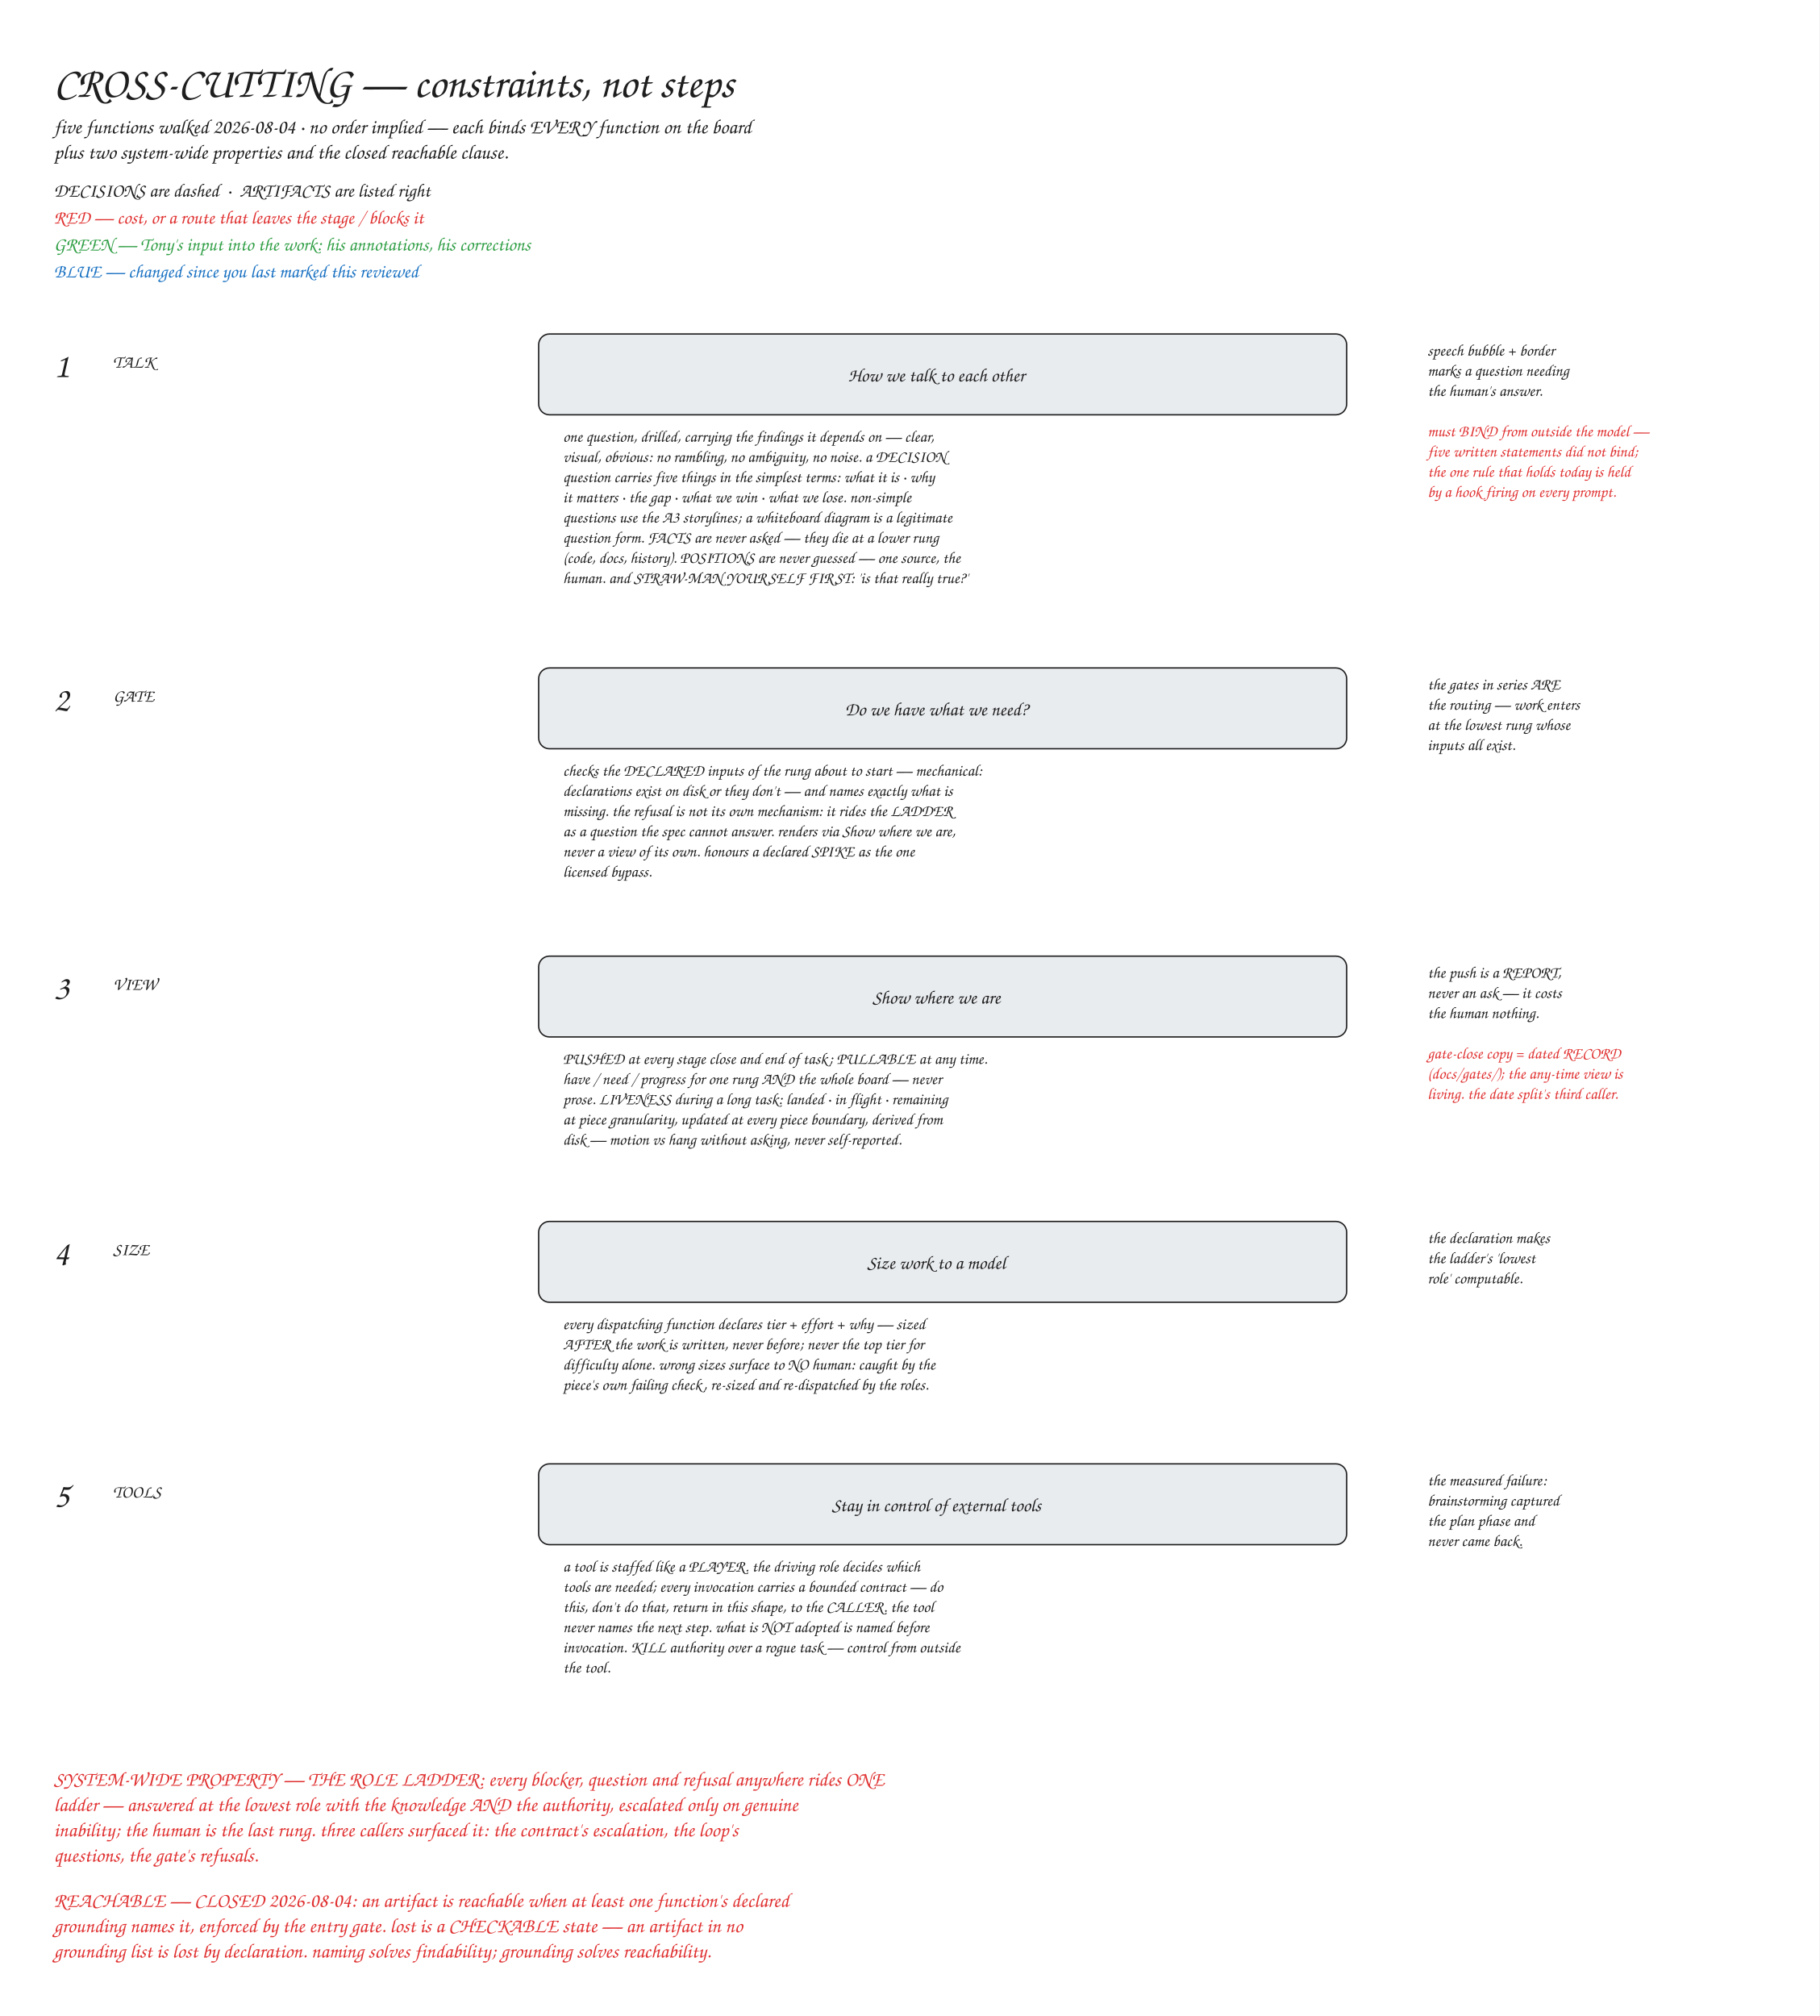
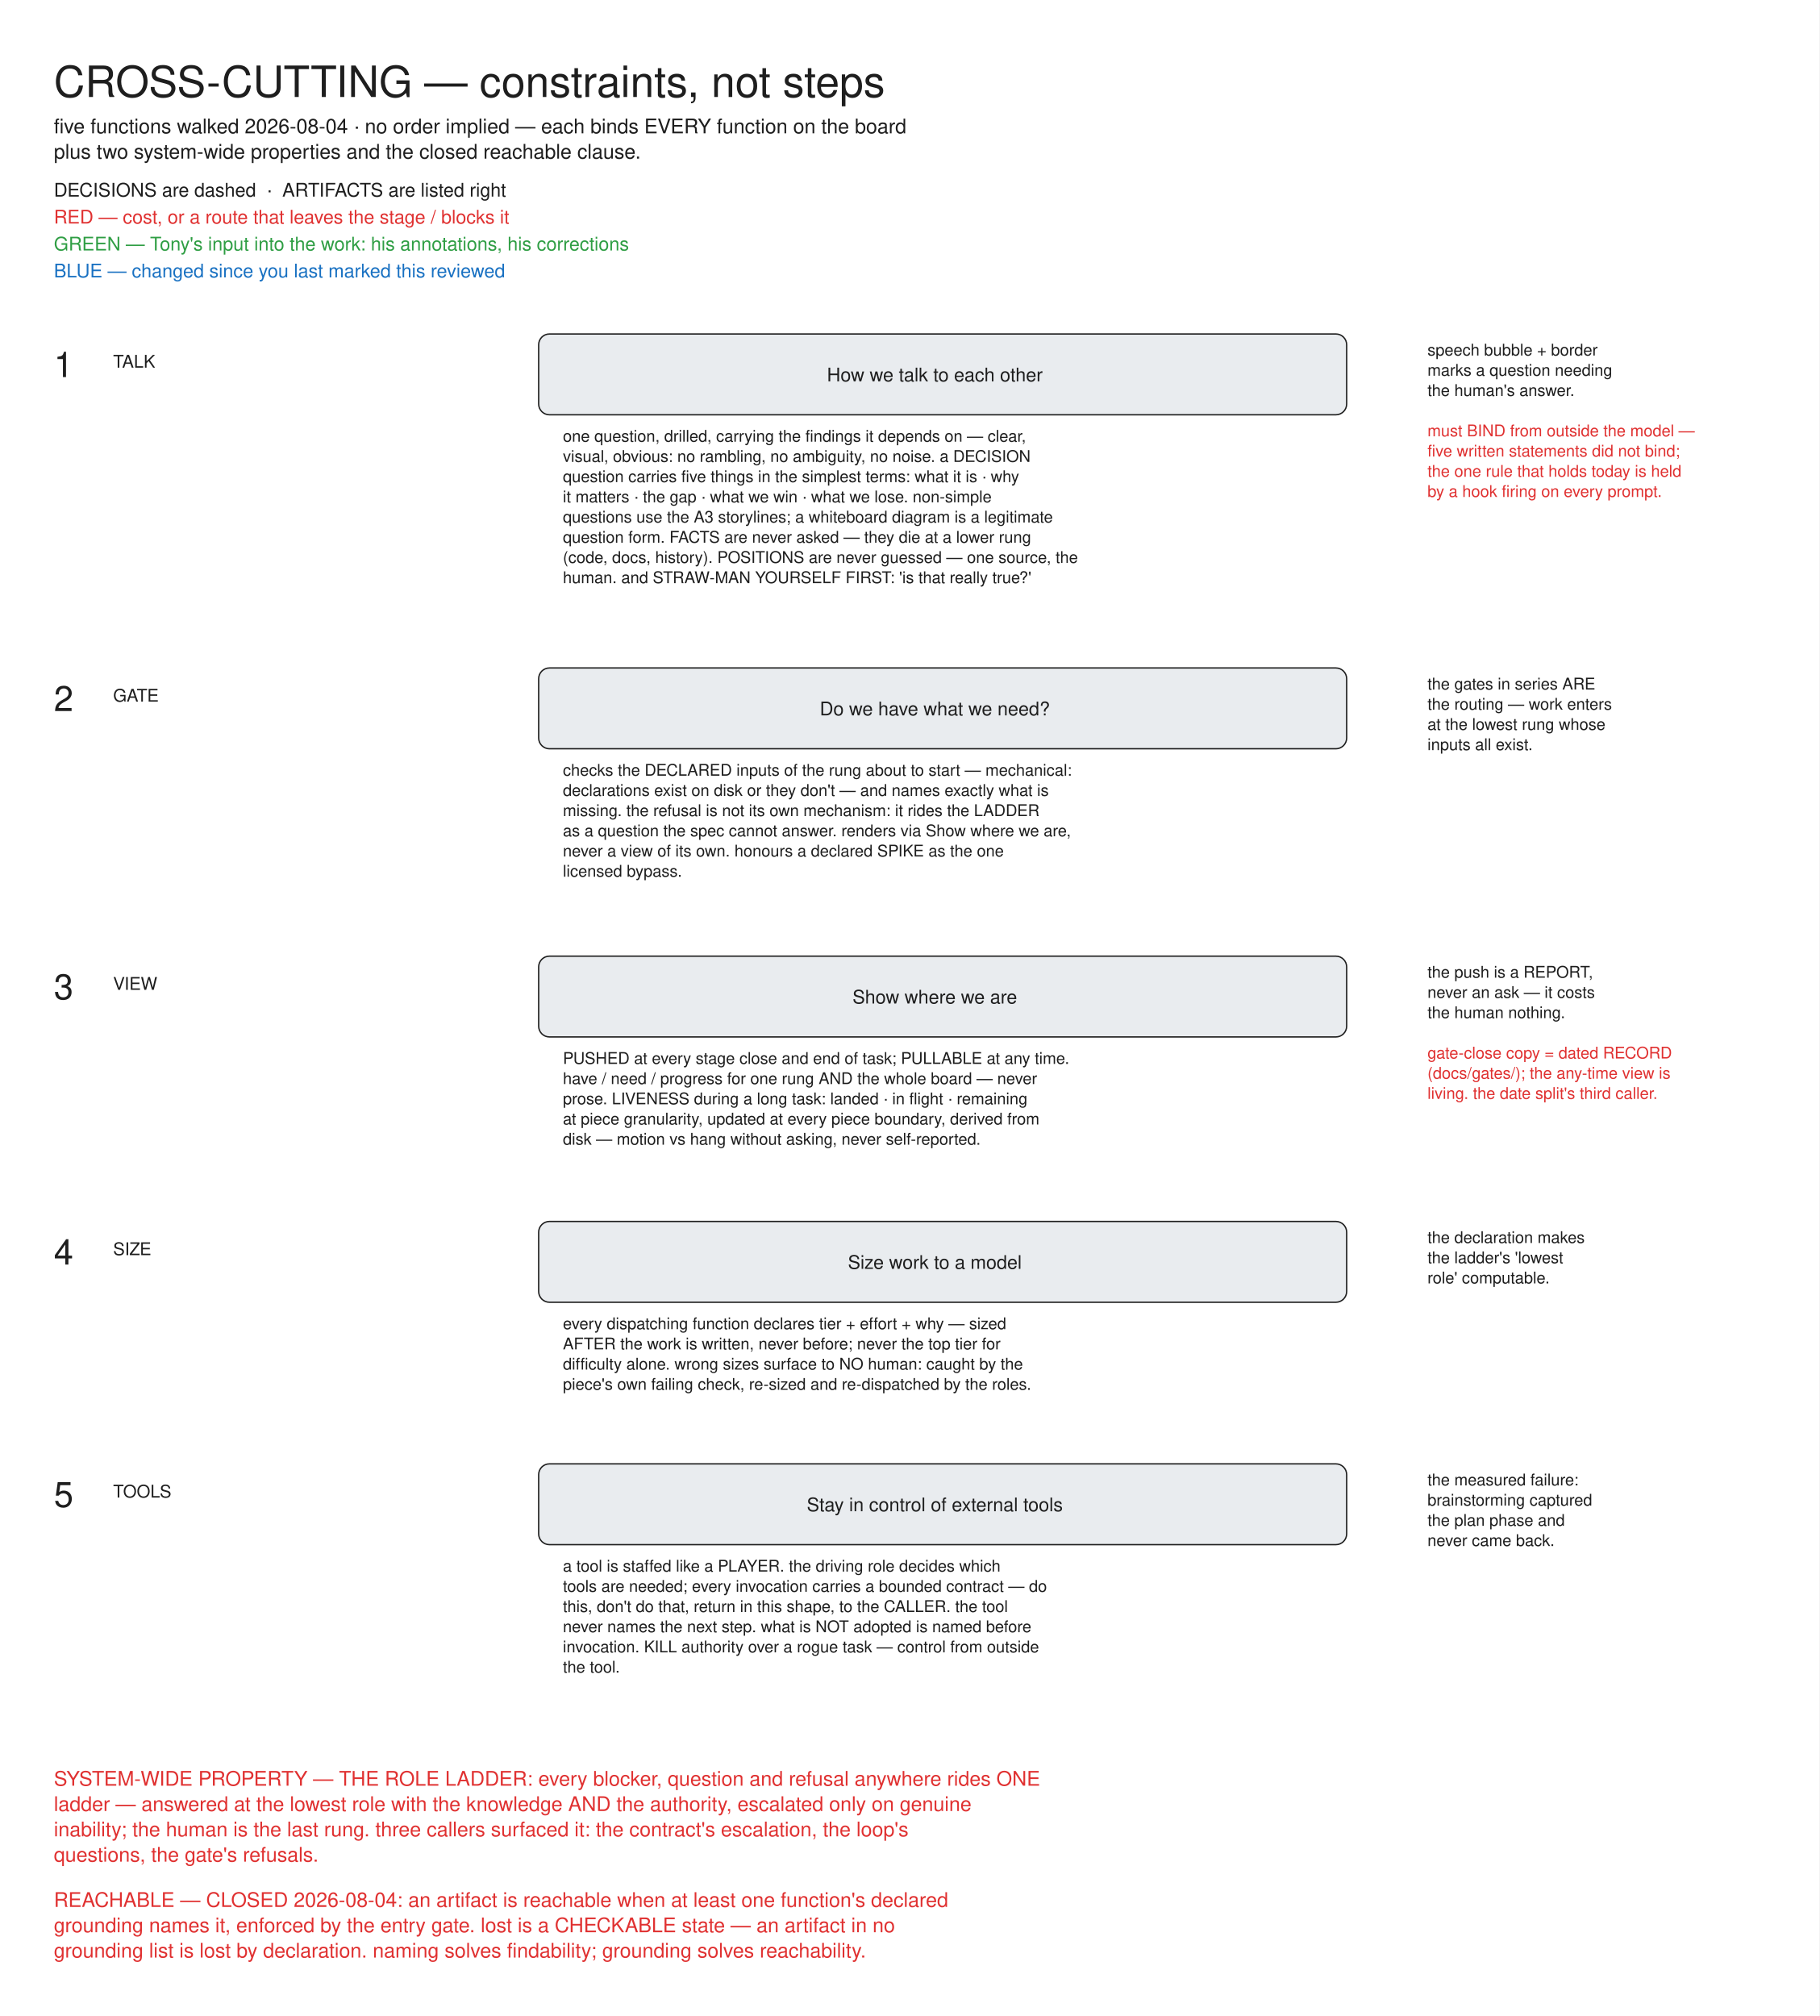
<svg xmlns="http://www.w3.org/2000/svg" width="1351" height="1497" viewBox="260 40 1351 1497">
  <rect x="260" y="40" width="1351" height="1497" fill="#ffffff" />
-   <text x="300.0" y="112.0" font-family="'Segoe Print','Bradley Hand','Chalkboard SE','Comic Sans MS',cursive" font-size="32" fill="#1e1e1e" text-anchor="start" xml:space="preserve">
+   <text x="300.0" y="112.0" font-family="Nunito,'Helvetica Neue',Helvetica,Arial,sans-serif" font-size="32" fill="#1e1e1e" text-anchor="start" xml:space="preserve">
    <tspan x="300.0" dy="0.0">CROSS-CUTTING — constraints, not steps</tspan>
  </text>
-   <text x="300.0" y="139.0" font-family="'Segoe Print','Bradley Hand','Chalkboard SE','Comic Sans MS',cursive" font-size="15" fill="#1e1e1e" text-anchor="start" xml:space="preserve">
+   <text x="300.0" y="139.0" font-family="Nunito,'Helvetica Neue',Helvetica,Arial,sans-serif" font-size="15" fill="#1e1e1e" text-anchor="start" xml:space="preserve">
    <tspan x="300.0" dy="0.0">five functions walked 2026-08-04 · no order implied — each binds EVERY function on the board</tspan>
    <tspan x="300.0" dy="18.8">plus two system-wide properties and the closed reachable clause.</tspan>
  </text>
-   <text x="300.0" y="186.0" font-family="'Segoe Print','Bradley Hand','Chalkboard SE','Comic Sans MS',cursive" font-size="14" fill="#1e1e1e" text-anchor="start" xml:space="preserve">
+   <text x="300.0" y="186.0" font-family="Nunito,'Helvetica Neue',Helvetica,Arial,sans-serif" font-size="14" fill="#1e1e1e" text-anchor="start" xml:space="preserve">
    <tspan x="300.0" dy="0.0">DECISIONS are dashed  ·  ARTIFACTS are listed right</tspan>
  </text>
-   <text x="300.0" y="206.0" font-family="'Segoe Print','Bradley Hand','Chalkboard SE','Comic Sans MS',cursive" font-size="14" fill="#e03131" text-anchor="start" xml:space="preserve">
+   <text x="300.0" y="206.0" font-family="Nunito,'Helvetica Neue',Helvetica,Arial,sans-serif" font-size="14" fill="#e03131" text-anchor="start" xml:space="preserve">
    <tspan x="300.0" dy="0.0">RED — cost, or a route that leaves the stage / blocks it</tspan>
  </text>
-   <text x="300.0" y="226.0" font-family="'Segoe Print','Bradley Hand','Chalkboard SE','Comic Sans MS',cursive" font-size="14" fill="#2f9e44" text-anchor="start" xml:space="preserve">
+   <text x="300.0" y="226.0" font-family="Nunito,'Helvetica Neue',Helvetica,Arial,sans-serif" font-size="14" fill="#2f9e44" text-anchor="start" xml:space="preserve">
    <tspan x="300.0" dy="0.0">GREEN — Tony's input into the work: his annotations, his corrections</tspan>
  </text>
-   <text x="300.0" y="246.0" font-family="'Segoe Print','Bradley Hand','Chalkboard SE','Comic Sans MS',cursive" font-size="14" fill="#1971c2" text-anchor="start" xml:space="preserve">
+   <text x="300.0" y="246.0" font-family="Nunito,'Helvetica Neue',Helvetica,Arial,sans-serif" font-size="14" fill="#1971c2" text-anchor="start" xml:space="preserve">
    <tspan x="300.0" dy="0.0">BLUE — changed since you last marked this reviewed</tspan>
  </text>
-   <text x="300.0" y="320.0" font-family="'Segoe Print','Bradley Hand','Chalkboard SE','Comic Sans MS',cursive" font-size="26" fill="#1e1e1e" text-anchor="start" xml:space="preserve">
+   <text x="300.0" y="320.0" font-family="Nunito,'Helvetica Neue',Helvetica,Arial,sans-serif" font-size="26" fill="#1e1e1e" text-anchor="start" xml:space="preserve">
    <tspan x="300.0" dy="0.0">1</tspan>
  </text>
-   <text x="344.0" y="313.0" font-family="'Segoe Print','Bradley Hand','Chalkboard SE','Comic Sans MS',cursive" font-size="13" fill="#1e1e1e" text-anchor="start" xml:space="preserve">
+   <text x="344.0" y="313.0" font-family="Nunito,'Helvetica Neue',Helvetica,Arial,sans-serif" font-size="13" fill="#1e1e1e" text-anchor="start" xml:space="preserve">
    <tspan x="344.0" dy="0.0">TALK</tspan>
  </text>
  <rect x="660.0" y="288.0" width="600.0" height="60.0" rx="8" fill="#e9ecef" stroke="#1e1e1e" stroke-width="1" />
-   <text x="960.0" y="323.2" font-family="'Segoe Print','Bradley Hand','Chalkboard SE','Comic Sans MS',cursive" font-size="14" fill="#1e1e1e" text-anchor="middle" xml:space="preserve">
+   <text x="960.0" y="323.2" font-family="Nunito,'Helvetica Neue',Helvetica,Arial,sans-serif" font-size="14" fill="#1e1e1e" text-anchor="middle" xml:space="preserve">
    <tspan x="960.0" dy="0.0">How we talk to each other</tspan>
  </text>
-   <text x="678.0" y="368.0" font-family="'Segoe Print','Bradley Hand','Chalkboard SE','Comic Sans MS',cursive" font-size="12" fill="#1e1e1e" text-anchor="start" xml:space="preserve">
+   <text x="678.0" y="368.0" font-family="Nunito,'Helvetica Neue',Helvetica,Arial,sans-serif" font-size="12" fill="#1e1e1e" text-anchor="start" xml:space="preserve">
    <tspan x="678.0" dy="0.0">one question, drilled, carrying the findings it depends on — clear,</tspan>
    <tspan x="678.0" dy="15.0">visual, obvious: no rambling, no ambiguity, no noise. a DECISION</tspan>
    <tspan x="678.0" dy="15.0">question carries five things in the simplest terms: what it is · why</tspan>
    <tspan x="678.0" dy="15.0">it matters · the gap · what we win · what we lose. non-simple</tspan>
    <tspan x="678.0" dy="15.0">questions use the A3 storylines; a whiteboard diagram is a legitimate</tspan>
    <tspan x="678.0" dy="15.0">question form. FACTS are never asked — they die at a lower rung</tspan>
    <tspan x="678.0" dy="15.0">(code, docs, history). POSITIONS are never guessed — one source, the</tspan>
    <tspan x="678.0" dy="15.0">human. and STRAW-MAN YOURSELF FIRST: 'is that really true?'</tspan>
  </text>
-   <text x="1320.0" y="304.0" font-family="'Segoe Print','Bradley Hand','Chalkboard SE','Comic Sans MS',cursive" font-size="12" fill="#1e1e1e" text-anchor="start" xml:space="preserve">
+   <text x="1320.0" y="304.0" font-family="Nunito,'Helvetica Neue',Helvetica,Arial,sans-serif" font-size="12" fill="#1e1e1e" text-anchor="start" xml:space="preserve">
    <tspan x="1320.0" dy="0.0">speech bubble + border</tspan>
    <tspan x="1320.0" dy="15.0">marks a question needing</tspan>
    <tspan x="1320.0" dy="15.0">the human's answer.</tspan>
  </text>
-   <text x="1320.0" y="364.0" font-family="'Segoe Print','Bradley Hand','Chalkboard SE','Comic Sans MS',cursive" font-size="12" fill="#e03131" text-anchor="start" xml:space="preserve">
+   <text x="1320.0" y="364.0" font-family="Nunito,'Helvetica Neue',Helvetica,Arial,sans-serif" font-size="12" fill="#e03131" text-anchor="start" xml:space="preserve">
    <tspan x="1320.0" dy="0.0">must BIND from outside the model —</tspan>
    <tspan x="1320.0" dy="15.0">five written statements did not bind;</tspan>
    <tspan x="1320.0" dy="15.0">the one rule that holds today is held</tspan>
    <tspan x="1320.0" dy="15.0">by a hook firing on every prompt.</tspan>
  </text>
-   <text x="300.0" y="568.0" font-family="'Segoe Print','Bradley Hand','Chalkboard SE','Comic Sans MS',cursive" font-size="26" fill="#1e1e1e" text-anchor="start" xml:space="preserve">
+   <text x="300.0" y="568.0" font-family="Nunito,'Helvetica Neue',Helvetica,Arial,sans-serif" font-size="26" fill="#1e1e1e" text-anchor="start" xml:space="preserve">
    <tspan x="300.0" dy="0.0">2</tspan>
  </text>
-   <text x="344.0" y="561.0" font-family="'Segoe Print','Bradley Hand','Chalkboard SE','Comic Sans MS',cursive" font-size="13" fill="#1e1e1e" text-anchor="start" xml:space="preserve">
+   <text x="344.0" y="561.0" font-family="Nunito,'Helvetica Neue',Helvetica,Arial,sans-serif" font-size="13" fill="#1e1e1e" text-anchor="start" xml:space="preserve">
    <tspan x="344.0" dy="0.0">GATE</tspan>
  </text>
  <rect x="660.0" y="536.0" width="600.0" height="60.0" rx="8" fill="#e9ecef" stroke="#1e1e1e" stroke-width="1" />
-   <text x="960.0" y="571.2" font-family="'Segoe Print','Bradley Hand','Chalkboard SE','Comic Sans MS',cursive" font-size="14" fill="#1e1e1e" text-anchor="middle" xml:space="preserve">
+   <text x="960.0" y="571.2" font-family="Nunito,'Helvetica Neue',Helvetica,Arial,sans-serif" font-size="14" fill="#1e1e1e" text-anchor="middle" xml:space="preserve">
    <tspan x="960.0" dy="0.0">Do we have what we need?</tspan>
  </text>
-   <text x="678.0" y="616.0" font-family="'Segoe Print','Bradley Hand','Chalkboard SE','Comic Sans MS',cursive" font-size="12" fill="#1e1e1e" text-anchor="start" xml:space="preserve">
+   <text x="678.0" y="616.0" font-family="Nunito,'Helvetica Neue',Helvetica,Arial,sans-serif" font-size="12" fill="#1e1e1e" text-anchor="start" xml:space="preserve">
    <tspan x="678.0" dy="0.0">checks the DECLARED inputs of the rung about to start — mechanical:</tspan>
    <tspan x="678.0" dy="15.0">declarations exist on disk or they don't — and names exactly what is</tspan>
    <tspan x="678.0" dy="15.0">missing. the refusal is not its own mechanism: it rides the LADDER</tspan>
    <tspan x="678.0" dy="15.0">as a question the spec cannot answer. renders via Show where we are,</tspan>
    <tspan x="678.0" dy="15.0">never a view of its own. honours a declared SPIKE as the one</tspan>
    <tspan x="678.0" dy="15.0">licensed bypass.</tspan>
  </text>
-   <text x="1320.0" y="552.0" font-family="'Segoe Print','Bradley Hand','Chalkboard SE','Comic Sans MS',cursive" font-size="12" fill="#1e1e1e" text-anchor="start" xml:space="preserve">
+   <text x="1320.0" y="552.0" font-family="Nunito,'Helvetica Neue',Helvetica,Arial,sans-serif" font-size="12" fill="#1e1e1e" text-anchor="start" xml:space="preserve">
    <tspan x="1320.0" dy="0.0">the gates in series ARE</tspan>
    <tspan x="1320.0" dy="15.0">the routing — work enters</tspan>
    <tspan x="1320.0" dy="15.0">at the lowest rung whose</tspan>
    <tspan x="1320.0" dy="15.0">inputs all exist.</tspan>
  </text>
-   <text x="300.0" y="782.0" font-family="'Segoe Print','Bradley Hand','Chalkboard SE','Comic Sans MS',cursive" font-size="26" fill="#1e1e1e" text-anchor="start" xml:space="preserve">
+   <text x="300.0" y="782.0" font-family="Nunito,'Helvetica Neue',Helvetica,Arial,sans-serif" font-size="26" fill="#1e1e1e" text-anchor="start" xml:space="preserve">
    <tspan x="300.0" dy="0.0">3</tspan>
  </text>
-   <text x="344.0" y="775.0" font-family="'Segoe Print','Bradley Hand','Chalkboard SE','Comic Sans MS',cursive" font-size="13" fill="#1e1e1e" text-anchor="start" xml:space="preserve">
+   <text x="344.0" y="775.0" font-family="Nunito,'Helvetica Neue',Helvetica,Arial,sans-serif" font-size="13" fill="#1e1e1e" text-anchor="start" xml:space="preserve">
    <tspan x="344.0" dy="0.0">VIEW</tspan>
  </text>
  <rect x="660.0" y="750.0" width="600.0" height="60.0" rx="8" fill="#e9ecef" stroke="#1e1e1e" stroke-width="1" />
-   <text x="960.0" y="785.2" font-family="'Segoe Print','Bradley Hand','Chalkboard SE','Comic Sans MS',cursive" font-size="14" fill="#1e1e1e" text-anchor="middle" xml:space="preserve">
+   <text x="960.0" y="785.2" font-family="Nunito,'Helvetica Neue',Helvetica,Arial,sans-serif" font-size="14" fill="#1e1e1e" text-anchor="middle" xml:space="preserve">
    <tspan x="960.0" dy="0.0">Show where we are</tspan>
  </text>
-   <text x="678.0" y="830.0" font-family="'Segoe Print','Bradley Hand','Chalkboard SE','Comic Sans MS',cursive" font-size="12" fill="#1e1e1e" text-anchor="start" xml:space="preserve">
+   <text x="678.0" y="830.0" font-family="Nunito,'Helvetica Neue',Helvetica,Arial,sans-serif" font-size="12" fill="#1e1e1e" text-anchor="start" xml:space="preserve">
    <tspan x="678.0" dy="0.0">PUSHED at every stage close and end of task; PULLABLE at any time.</tspan>
    <tspan x="678.0" dy="15.0">have / need / progress for one rung AND the whole board — never</tspan>
    <tspan x="678.0" dy="15.0">prose. LIVENESS during a long task: landed · in flight · remaining</tspan>
    <tspan x="678.0" dy="15.0">at piece granularity, updated at every piece boundary, derived from</tspan>
    <tspan x="678.0" dy="15.0">disk — motion vs hang without asking, never self-reported.</tspan>
  </text>
-   <text x="1320.0" y="766.0" font-family="'Segoe Print','Bradley Hand','Chalkboard SE','Comic Sans MS',cursive" font-size="12" fill="#1e1e1e" text-anchor="start" xml:space="preserve">
+   <text x="1320.0" y="766.0" font-family="Nunito,'Helvetica Neue',Helvetica,Arial,sans-serif" font-size="12" fill="#1e1e1e" text-anchor="start" xml:space="preserve">
    <tspan x="1320.0" dy="0.0">the push is a REPORT,</tspan>
    <tspan x="1320.0" dy="15.0">never an ask — it costs</tspan>
    <tspan x="1320.0" dy="15.0">the human nothing.</tspan>
  </text>
-   <text x="1320.0" y="826.0" font-family="'Segoe Print','Bradley Hand','Chalkboard SE','Comic Sans MS',cursive" font-size="12" fill="#e03131" text-anchor="start" xml:space="preserve">
+   <text x="1320.0" y="826.0" font-family="Nunito,'Helvetica Neue',Helvetica,Arial,sans-serif" font-size="12" fill="#e03131" text-anchor="start" xml:space="preserve">
    <tspan x="1320.0" dy="0.0">gate-close copy = dated RECORD</tspan>
    <tspan x="1320.0" dy="15.0">(docs/gates/); the any-time view is</tspan>
    <tspan x="1320.0" dy="15.0">living. the date split's third caller.</tspan>
  </text>
-   <text x="300.0" y="979.0" font-family="'Segoe Print','Bradley Hand','Chalkboard SE','Comic Sans MS',cursive" font-size="26" fill="#1e1e1e" text-anchor="start" xml:space="preserve">
+   <text x="300.0" y="979.0" font-family="Nunito,'Helvetica Neue',Helvetica,Arial,sans-serif" font-size="26" fill="#1e1e1e" text-anchor="start" xml:space="preserve">
    <tspan x="300.0" dy="0.0">4</tspan>
  </text>
-   <text x="344.0" y="972.0" font-family="'Segoe Print','Bradley Hand','Chalkboard SE','Comic Sans MS',cursive" font-size="13" fill="#1e1e1e" text-anchor="start" xml:space="preserve">
+   <text x="344.0" y="972.0" font-family="Nunito,'Helvetica Neue',Helvetica,Arial,sans-serif" font-size="13" fill="#1e1e1e" text-anchor="start" xml:space="preserve">
    <tspan x="344.0" dy="0.0">SIZE</tspan>
  </text>
  <rect x="660.0" y="947.0" width="600.0" height="60.0" rx="8" fill="#e9ecef" stroke="#1e1e1e" stroke-width="1" />
-   <text x="960.0" y="982.2" font-family="'Segoe Print','Bradley Hand','Chalkboard SE','Comic Sans MS',cursive" font-size="14" fill="#1e1e1e" text-anchor="middle" xml:space="preserve">
+   <text x="960.0" y="982.2" font-family="Nunito,'Helvetica Neue',Helvetica,Arial,sans-serif" font-size="14" fill="#1e1e1e" text-anchor="middle" xml:space="preserve">
    <tspan x="960.0" dy="0.0">Size work to a model</tspan>
  </text>
-   <text x="678.0" y="1027.0" font-family="'Segoe Print','Bradley Hand','Chalkboard SE','Comic Sans MS',cursive" font-size="12" fill="#1e1e1e" text-anchor="start" xml:space="preserve">
+   <text x="678.0" y="1027.0" font-family="Nunito,'Helvetica Neue',Helvetica,Arial,sans-serif" font-size="12" fill="#1e1e1e" text-anchor="start" xml:space="preserve">
    <tspan x="678.0" dy="0.0">every dispatching function declares tier + effort + why — sized</tspan>
    <tspan x="678.0" dy="15.0">AFTER the work is written, never before; never the top tier for</tspan>
    <tspan x="678.0" dy="15.0">difficulty alone. wrong sizes surface to NO human: caught by the</tspan>
    <tspan x="678.0" dy="15.0">piece's own failing check, re-sized and re-dispatched by the roles.</tspan>
  </text>
-   <text x="1320.0" y="963.0" font-family="'Segoe Print','Bradley Hand','Chalkboard SE','Comic Sans MS',cursive" font-size="12" fill="#1e1e1e" text-anchor="start" xml:space="preserve">
+   <text x="1320.0" y="963.0" font-family="Nunito,'Helvetica Neue',Helvetica,Arial,sans-serif" font-size="12" fill="#1e1e1e" text-anchor="start" xml:space="preserve">
    <tspan x="1320.0" dy="0.0">the declaration makes</tspan>
    <tspan x="1320.0" dy="15.0">the ladder's 'lowest</tspan>
    <tspan x="1320.0" dy="15.0">role' computable.</tspan>
  </text>
-   <text x="300.0" y="1159.0" font-family="'Segoe Print','Bradley Hand','Chalkboard SE','Comic Sans MS',cursive" font-size="26" fill="#1e1e1e" text-anchor="start" xml:space="preserve">
+   <text x="300.0" y="1159.0" font-family="Nunito,'Helvetica Neue',Helvetica,Arial,sans-serif" font-size="26" fill="#1e1e1e" text-anchor="start" xml:space="preserve">
    <tspan x="300.0" dy="0.0">5</tspan>
  </text>
-   <text x="344.0" y="1152.0" font-family="'Segoe Print','Bradley Hand','Chalkboard SE','Comic Sans MS',cursive" font-size="13" fill="#1e1e1e" text-anchor="start" xml:space="preserve">
+   <text x="344.0" y="1152.0" font-family="Nunito,'Helvetica Neue',Helvetica,Arial,sans-serif" font-size="13" fill="#1e1e1e" text-anchor="start" xml:space="preserve">
    <tspan x="344.0" dy="0.0">TOOLS</tspan>
  </text>
  <rect x="660.0" y="1127.0" width="600.0" height="60.0" rx="8" fill="#e9ecef" stroke="#1e1e1e" stroke-width="1" />
-   <text x="960.0" y="1162.2" font-family="'Segoe Print','Bradley Hand','Chalkboard SE','Comic Sans MS',cursive" font-size="14" fill="#1e1e1e" text-anchor="middle" xml:space="preserve">
+   <text x="960.0" y="1162.2" font-family="Nunito,'Helvetica Neue',Helvetica,Arial,sans-serif" font-size="14" fill="#1e1e1e" text-anchor="middle" xml:space="preserve">
    <tspan x="960.0" dy="0.0">Stay in control of external tools</tspan>
  </text>
-   <text x="678.0" y="1207.0" font-family="'Segoe Print','Bradley Hand','Chalkboard SE','Comic Sans MS',cursive" font-size="12" fill="#1e1e1e" text-anchor="start" xml:space="preserve">
+   <text x="678.0" y="1207.0" font-family="Nunito,'Helvetica Neue',Helvetica,Arial,sans-serif" font-size="12" fill="#1e1e1e" text-anchor="start" xml:space="preserve">
    <tspan x="678.0" dy="0.0">a tool is staffed like a PLAYER. the driving role decides which</tspan>
    <tspan x="678.0" dy="15.0">tools are needed; every invocation carries a bounded contract — do</tspan>
    <tspan x="678.0" dy="15.0">this, don't do that, return in this shape, to the CALLER. the tool</tspan>
    <tspan x="678.0" dy="15.0">never names the next step. what is NOT adopted is named before</tspan>
    <tspan x="678.0" dy="15.0">invocation. KILL authority over a rogue task — control from outside</tspan>
    <tspan x="678.0" dy="15.0">the tool.</tspan>
  </text>
-   <text x="1320.0" y="1143.0" font-family="'Segoe Print','Bradley Hand','Chalkboard SE','Comic Sans MS',cursive" font-size="12" fill="#1e1e1e" text-anchor="start" xml:space="preserve">
+   <text x="1320.0" y="1143.0" font-family="Nunito,'Helvetica Neue',Helvetica,Arial,sans-serif" font-size="12" fill="#1e1e1e" text-anchor="start" xml:space="preserve">
    <tspan x="1320.0" dy="0.0">the measured failure:</tspan>
    <tspan x="1320.0" dy="15.0">brainstorming captured</tspan>
    <tspan x="1320.0" dy="15.0">the plan phase and</tspan>
    <tspan x="1320.0" dy="15.0">never came back.</tspan>
  </text>
-   <text x="300.0" y="1366.0" font-family="'Segoe Print','Bradley Hand','Chalkboard SE','Comic Sans MS',cursive" font-size="15" fill="#e03131" text-anchor="start" xml:space="preserve">
+   <text x="300.0" y="1366.0" font-family="Nunito,'Helvetica Neue',Helvetica,Arial,sans-serif" font-size="15" fill="#e03131" text-anchor="start" xml:space="preserve">
    <tspan x="300.0" dy="0.0">SYSTEM-WIDE PROPERTY — THE ROLE LADDER: every blocker, question and refusal anywhere rides ONE</tspan>
    <tspan x="300.0" dy="18.8">ladder — answered at the lowest role with the knowledge AND the authority, escalated only on genuine</tspan>
    <tspan x="300.0" dy="18.8">inability; the human is the last rung. three callers surfaced it: the contract's escalation, the loop's</tspan>
    <tspan x="300.0" dy="18.8">questions, the gate's refusals.</tspan>
  </text>
-   <text x="300.0" y="1456.0" font-family="'Segoe Print','Bradley Hand','Chalkboard SE','Comic Sans MS',cursive" font-size="15" fill="#e03131" text-anchor="start" xml:space="preserve">
+   <text x="300.0" y="1456.0" font-family="Nunito,'Helvetica Neue',Helvetica,Arial,sans-serif" font-size="15" fill="#e03131" text-anchor="start" xml:space="preserve">
    <tspan x="300.0" dy="0.0">REACHABLE — CLOSED 2026-08-04: an artifact is reachable when at least one function's declared</tspan>
    <tspan x="300.0" dy="18.8">grounding names it, enforced by the entry gate. lost is a CHECKABLE state — an artifact in no</tspan>
    <tspan x="300.0" dy="18.8">grounding list is lost by declaration. naming solves findability; grounding solves reachability.</tspan>
  </text>
</svg>
